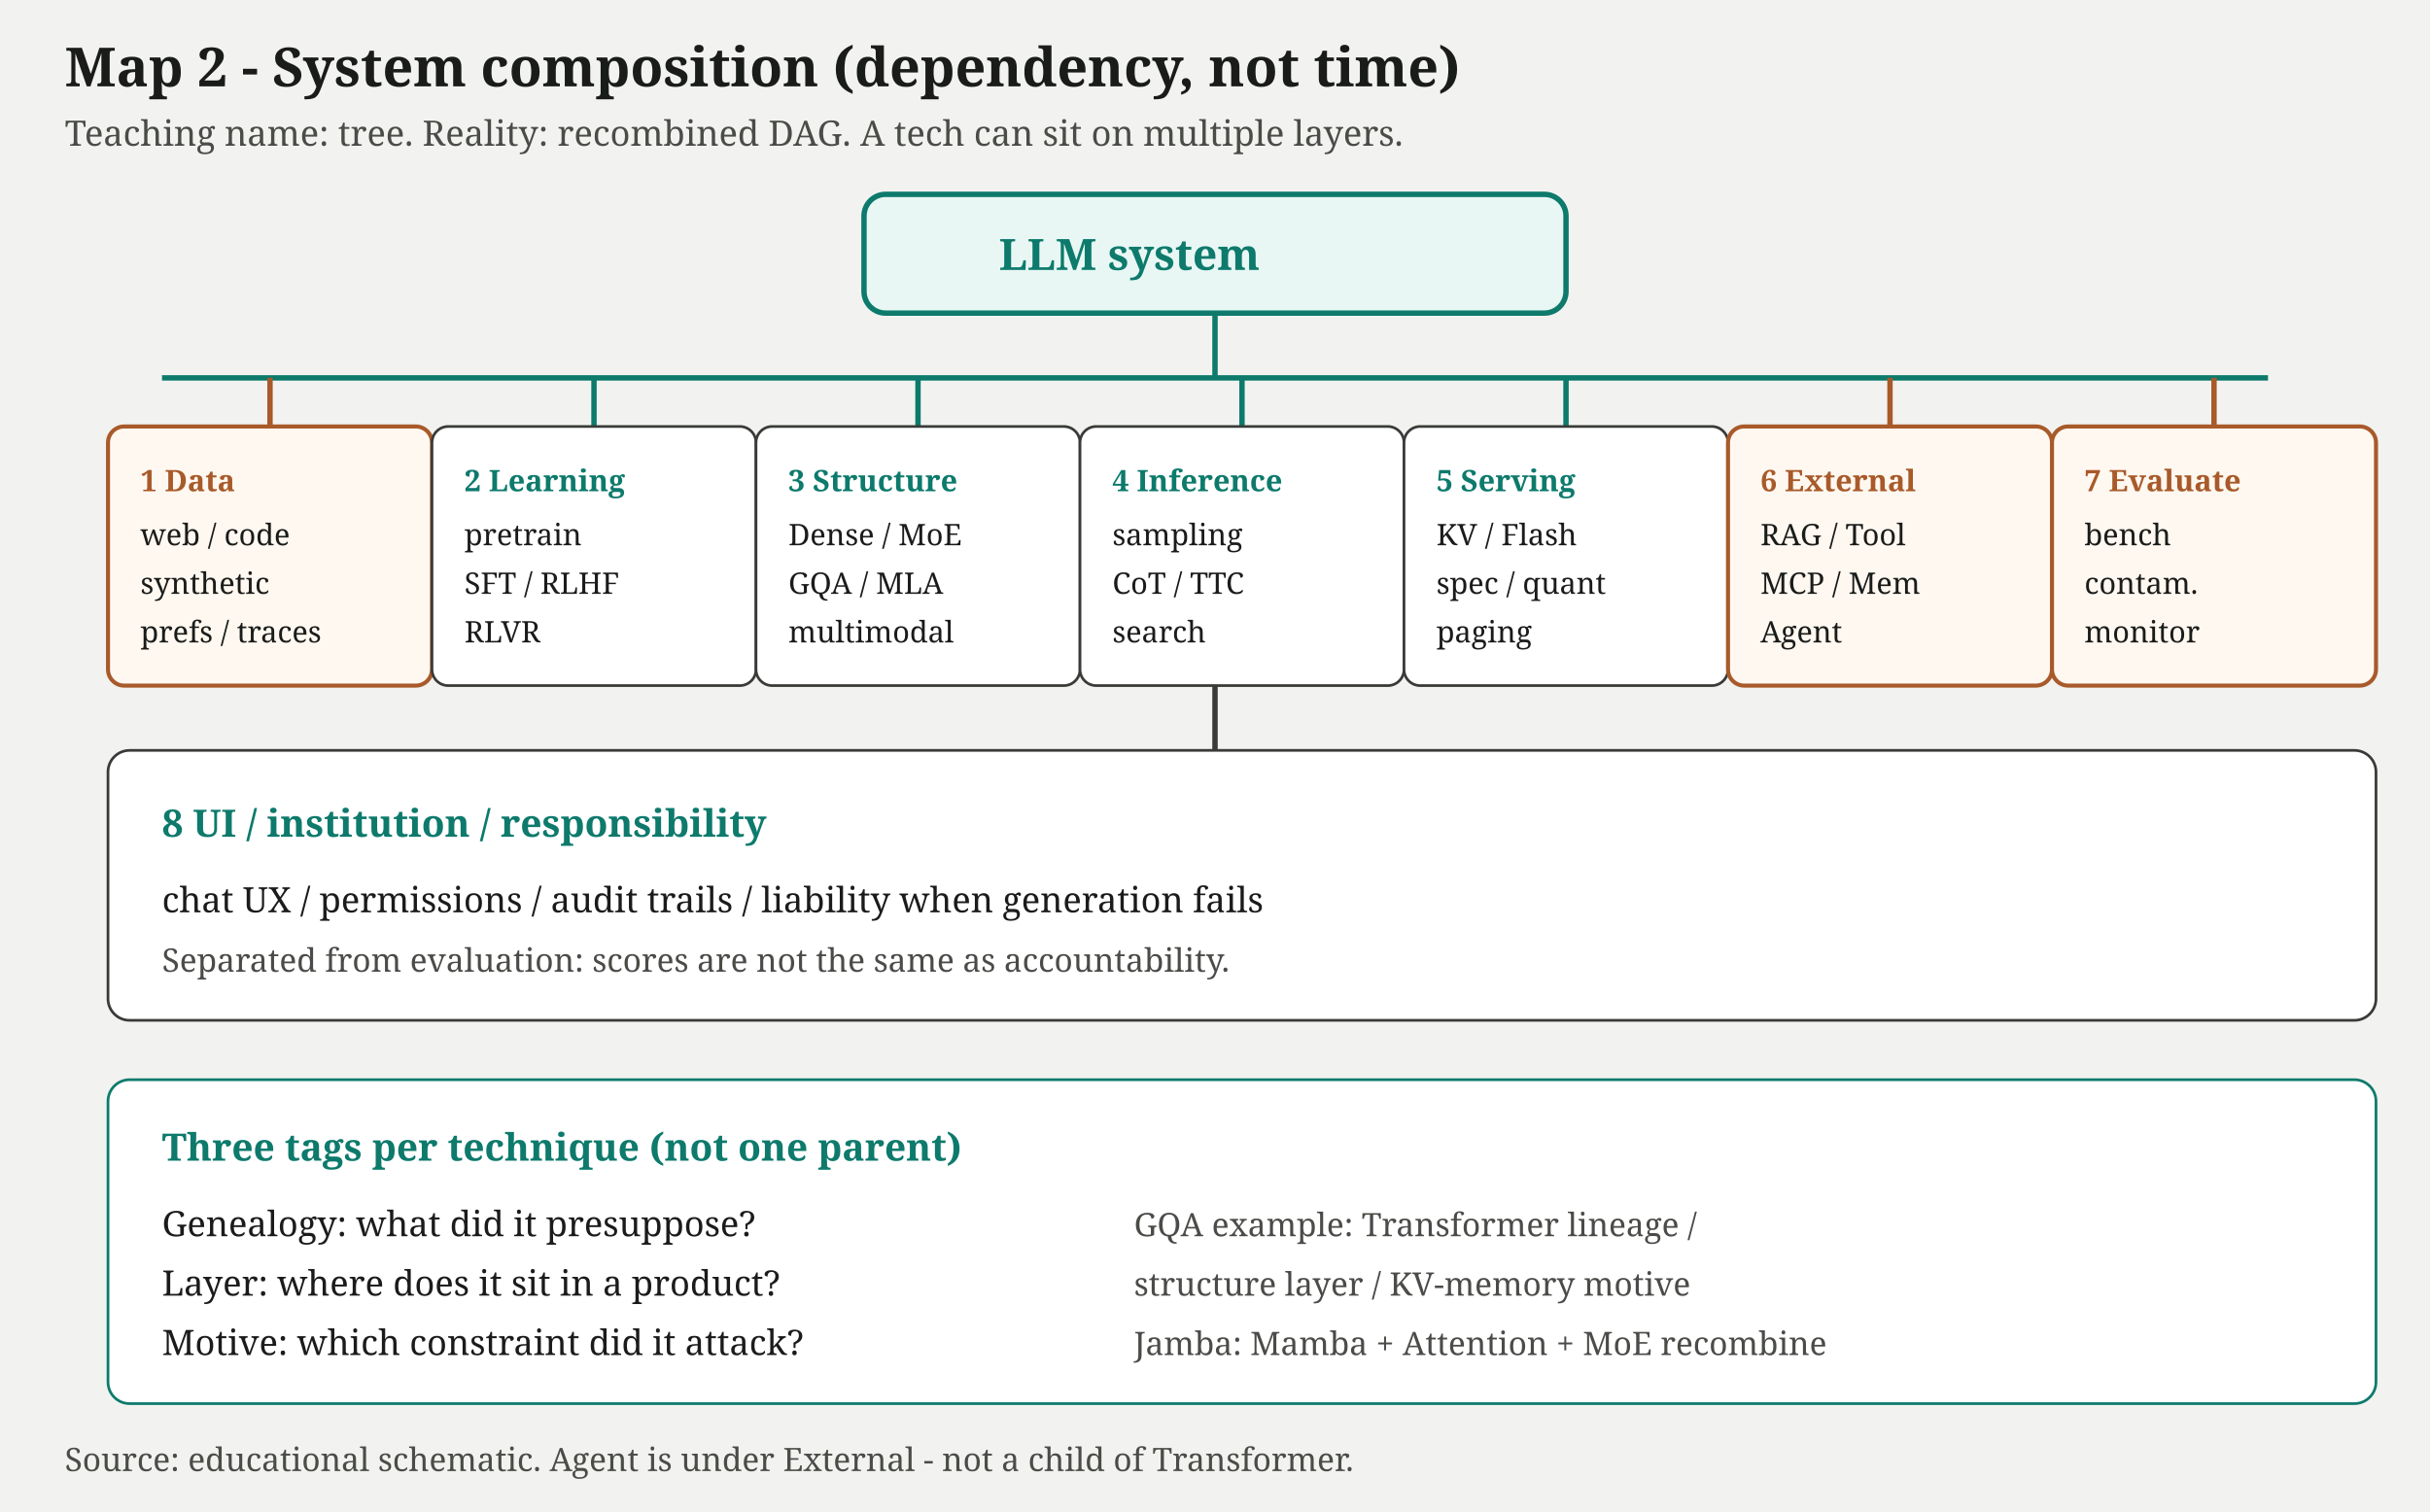
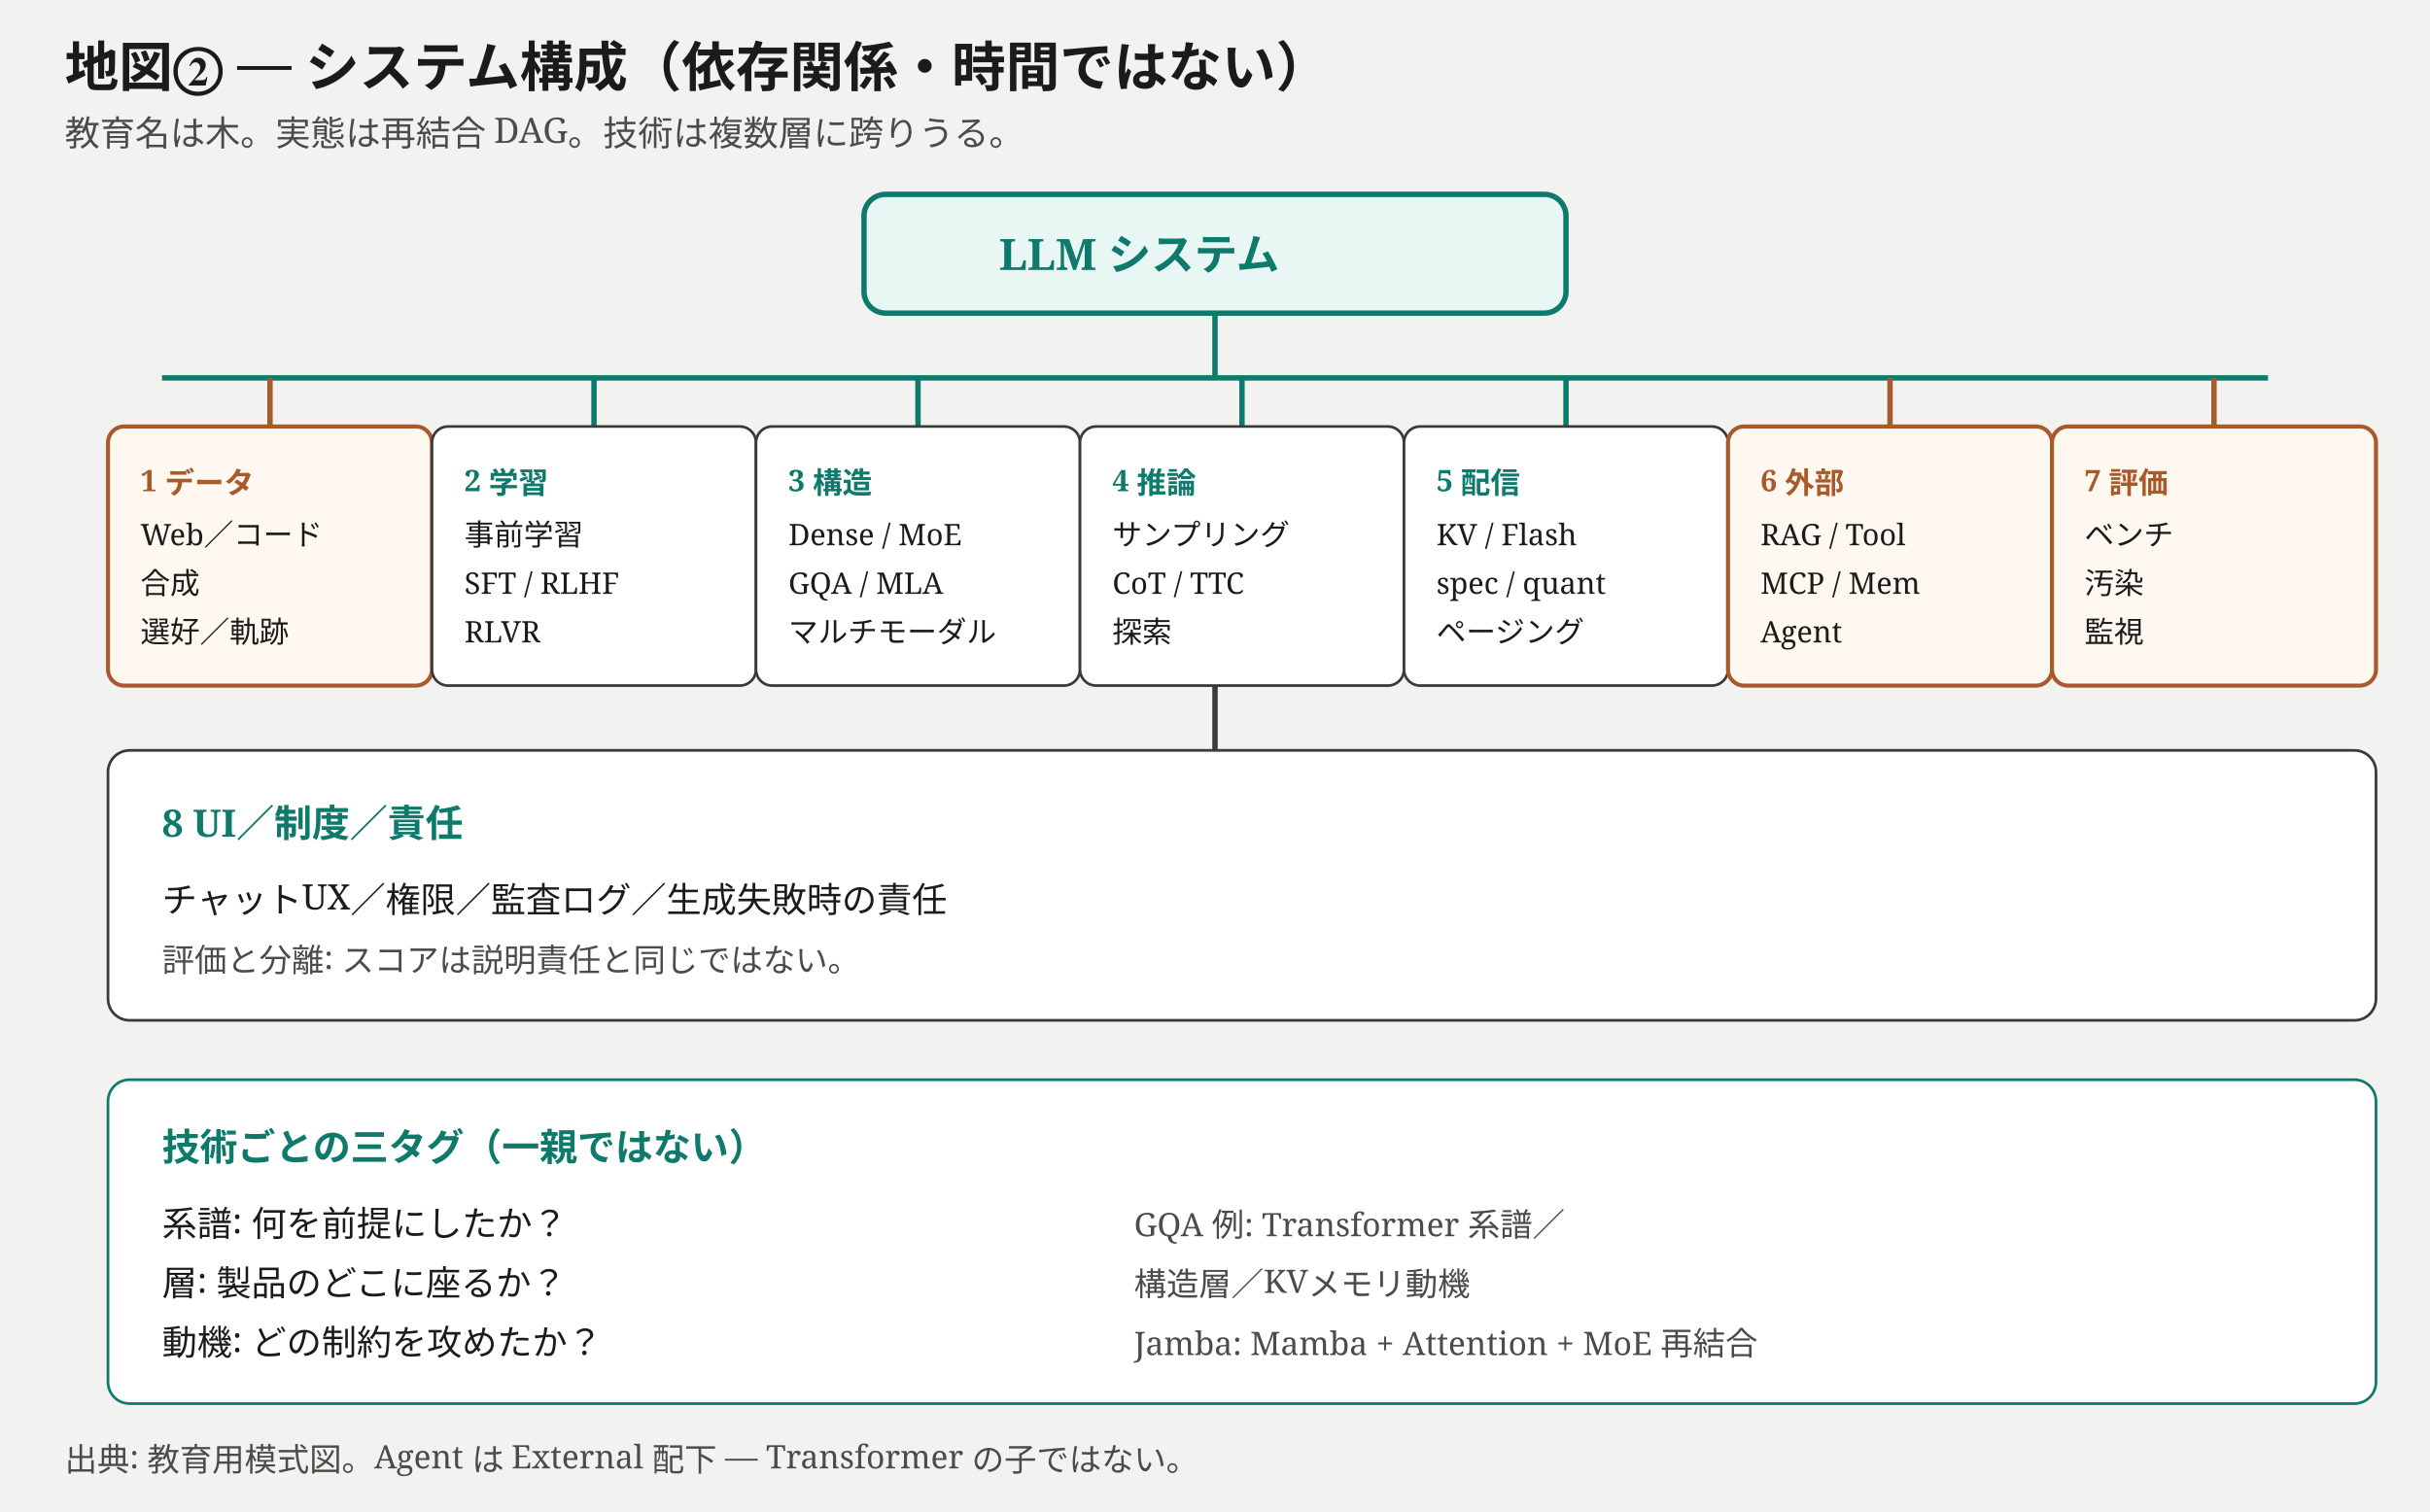
- <svg xmlns="http://www.w3.org/2000/svg" width="900" height="560" viewBox="0 0 900 560" role="img" aria-label="System composition tree with eight layers">
+ <svg xmlns="http://www.w3.org/2000/svg" width="900" height="560" viewBox="0 0 900 560" role="img" aria-label="システム構成の木（八層）">
  <rect width="900" height="560" fill="#f2f3f0" />
-   <text x="24" y="32" fill="#1a1c1a" font-family="Georgia, serif" font-size="20" font-weight="600">Map 2 - System composition (dependency, not time)</text>
-   <text x="24" y="54" fill="#4a4c48" font-family="Georgia, serif" font-size="13">Teaching name: tree. Reality: recombined DAG. A tech can sit on multiple layers.</text>
+   <text x="24" y="32" fill="#1a1c1a" font-family="Georgia, serif" font-size="20" font-weight="600">地図② — システム構成（依存関係・時間ではない）</text>
+   <text x="24" y="54" fill="#4a4c48" font-family="Georgia, serif" font-size="13">教育名は木。実態は再結合 DAG。技術は複数層に跨りうる。</text>
  <rect x="320" y="72" width="260" height="44" rx="8" fill="#e8f7f4" stroke="#0d7a6c" stroke-width="2" />
-   <text x="370" y="100" fill="#0d7a6c" font-family="Georgia, serif" font-size="16" font-weight="600">LLM system</text>
+   <text x="370" y="100" fill="#0d7a6c" font-family="Georgia, serif" font-size="16" font-weight="600">LLM システム</text>
  <path d="M450 116 V140" stroke="#0d7a6c" stroke-width="2" />
  <path d="M60 140 H840" stroke="#0d7a6c" stroke-width="2" />
  <g font-family="Georgia, serif" font-size="11">
    <path d="M100 140 V158" stroke="#a85a2a" stroke-width="2" />
    <rect x="40" y="158" width="120" height="96" rx="6" fill="#fff8f0" stroke="#a85a2a" stroke-width="1.5" />
-     <text x="52" y="182" fill="#a85a2a" font-weight="600">1 Data</text>
-     <text x="52" y="202" fill="#1a1c1a">web / code</text>
-     <text x="52" y="220" fill="#1a1c1a">synthetic</text>
-     <text x="52" y="238" fill="#1a1c1a">prefs / traces</text>
+     <text x="52" y="182" fill="#a85a2a" font-weight="600">1 データ</text>
+     <text x="52" y="202" fill="#1a1c1a">Web／コード</text>
+     <text x="52" y="220" fill="#1a1c1a">合成</text>
+     <text x="52" y="238" fill="#1a1c1a">選好／軌跡</text>
    <path d="M220 140 V158" stroke="#0d7a6c" stroke-width="2" />
    <rect x="160" y="158" width="120" height="96" rx="6" fill="#fff" stroke="#393b38" />
-     <text x="172" y="182" fill="#0d7a6c" font-weight="600">2 Learning</text>
-     <text x="172" y="202" fill="#1a1c1a">pretrain</text>
+     <text x="172" y="182" fill="#0d7a6c" font-weight="600">2 学習</text>
+     <text x="172" y="202" fill="#1a1c1a">事前学習</text>
    <text x="172" y="220" fill="#1a1c1a">SFT / RLHF</text>
    <text x="172" y="238" fill="#1a1c1a">RLVR</text>
    <path d="M340 140 V158" stroke="#0d7a6c" stroke-width="2" />
    <rect x="280" y="158" width="120" height="96" rx="6" fill="#fff" stroke="#393b38" />
-     <text x="292" y="182" fill="#0d7a6c" font-weight="600">3 Structure</text>
+     <text x="292" y="182" fill="#0d7a6c" font-weight="600">3 構造</text>
    <text x="292" y="202" fill="#1a1c1a">Dense / MoE</text>
    <text x="292" y="220" fill="#1a1c1a">GQA / MLA</text>
-     <text x="292" y="238" fill="#1a1c1a">multimodal</text>
+     <text x="292" y="238" fill="#1a1c1a">マルチモーダル</text>
    <path d="M460 140 V158" stroke="#0d7a6c" stroke-width="2" />
    <rect x="400" y="158" width="120" height="96" rx="6" fill="#fff" stroke="#393b38" />
-     <text x="412" y="182" fill="#0d7a6c" font-weight="600">4 Inference</text>
-     <text x="412" y="202" fill="#1a1c1a">sampling</text>
+     <text x="412" y="182" fill="#0d7a6c" font-weight="600">4 推論</text>
+     <text x="412" y="202" fill="#1a1c1a">サンプリング</text>
    <text x="412" y="220" fill="#1a1c1a">CoT / TTC</text>
-     <text x="412" y="238" fill="#1a1c1a">search</text>
+     <text x="412" y="238" fill="#1a1c1a">探索</text>
    <path d="M580 140 V158" stroke="#0d7a6c" stroke-width="2" />
    <rect x="520" y="158" width="120" height="96" rx="6" fill="#fff" stroke="#393b38" />
-     <text x="532" y="182" fill="#0d7a6c" font-weight="600">5 Serving</text>
+     <text x="532" y="182" fill="#0d7a6c" font-weight="600">5 配信</text>
    <text x="532" y="202" fill="#1a1c1a">KV / Flash</text>
    <text x="532" y="220" fill="#1a1c1a">spec / quant</text>
-     <text x="532" y="238" fill="#1a1c1a">paging</text>
+     <text x="532" y="238" fill="#1a1c1a">ページング</text>
    <path d="M700 140 V158" stroke="#a85a2a" stroke-width="2" />
    <rect x="640" y="158" width="120" height="96" rx="6" fill="#fff8f0" stroke="#a85a2a" stroke-width="1.5" />
-     <text x="652" y="182" fill="#a85a2a" font-weight="600">6 External</text>
+     <text x="652" y="182" fill="#a85a2a" font-weight="600">6 外部</text>
    <text x="652" y="202" fill="#1a1c1a">RAG / Tool</text>
    <text x="652" y="220" fill="#1a1c1a">MCP / Mem</text>
    <text x="652" y="238" fill="#1a1c1a">Agent</text>
    <path d="M820 140 V158" stroke="#a85a2a" stroke-width="2" />
    <rect x="760" y="158" width="120" height="96" rx="6" fill="#fff8f0" stroke="#a85a2a" stroke-width="1.5" />
-     <text x="772" y="182" fill="#a85a2a" font-weight="600">7 Evaluate</text>
-     <text x="772" y="202" fill="#1a1c1a">bench</text>
-     <text x="772" y="220" fill="#1a1c1a">contam.</text>
-     <text x="772" y="238" fill="#1a1c1a">monitor</text>
+     <text x="772" y="182" fill="#a85a2a" font-weight="600">7 評価</text>
+     <text x="772" y="202" fill="#1a1c1a">ベンチ</text>
+     <text x="772" y="220" fill="#1a1c1a">汚染</text>
+     <text x="772" y="238" fill="#1a1c1a">監視</text>
  </g>
  <path d="M450 254 V278" stroke="#393b38" stroke-width="2" />
  <rect x="40" y="278" width="840" height="100" rx="8" fill="#fff" stroke="#393b38" />
-   <text x="60" y="310" fill="#0d7a6c" font-family="Georgia, serif" font-size="14" font-weight="600">8 UI / institution / responsibility</text>
-   <text x="60" y="338" fill="#1a1c1a" font-family="Georgia, serif" font-size="13">chat UX / permissions / audit trails / liability when generation fails</text>
-   <text x="60" y="360" fill="#4a4c48" font-family="Georgia, serif" font-size="12">Separated from evaluation: scores are not the same as accountability.</text>
+   <text x="60" y="310" fill="#0d7a6c" font-family="Georgia, serif" font-size="14" font-weight="600">8 UI／制度／責任</text>
+   <text x="60" y="338" fill="#1a1c1a" font-family="Georgia, serif" font-size="13">チャットUX／権限／監査ログ／生成失敗時の責任</text>
+   <text x="60" y="360" fill="#4a4c48" font-family="Georgia, serif" font-size="12">評価と分離: スコアは説明責任と同じではない。</text>
  <rect x="40" y="400" width="840" height="120" rx="8" fill="#fff" stroke="#0d7a6c" />
-   <text x="60" y="430" fill="#0d7a6c" font-family="Georgia, serif" font-size="14" font-weight="600">Three tags per technique (not one parent)</text>
+   <text x="60" y="430" fill="#0d7a6c" font-family="Georgia, serif" font-size="14" font-weight="600">技術ごとの三タグ（一親ではない）</text>
  <g font-family="Georgia, serif" font-size="13" fill="#1a1c1a">
-     <text x="60" y="458">Genealogy: what did it presuppose?</text>
-     <text x="60" y="480">Layer: where does it sit in a product?</text>
-     <text x="60" y="502">Motive: which constraint did it attack?</text>
+     <text x="60" y="458">系譜: 何を前提にしたか？</text>
+     <text x="60" y="480">層: 製品のどこに座るか？</text>
+     <text x="60" y="502">動機: どの制約を攻めたか？</text>
  </g>
-   <text x="420" y="458" fill="#4a4c48" font-family="Georgia, serif" font-size="12">GQA example: Transformer lineage /</text>
-   <text x="420" y="480" fill="#4a4c48" font-family="Georgia, serif" font-size="12">structure layer / KV-memory motive</text>
-   <text x="420" y="502" fill="#4a4c48" font-family="Georgia, serif" font-size="12">Jamba: Mamba + Attention + MoE recombine</text>
-   <text x="24" y="545" fill="#4a4c48" font-family="Georgia, serif" font-size="12">Source: educational schematic. Agent is under External - not a child of Transformer.</text>
+   <text x="420" y="458" fill="#4a4c48" font-family="Georgia, serif" font-size="12">GQA 例: Transformer 系譜／</text>
+   <text x="420" y="480" fill="#4a4c48" font-family="Georgia, serif" font-size="12">構造層／KVメモリ動機</text>
+   <text x="420" y="502" fill="#4a4c48" font-family="Georgia, serif" font-size="12">Jamba: Mamba + Attention + MoE 再結合</text>
+   <text x="24" y="545" fill="#4a4c48" font-family="Georgia, serif" font-size="12">出典: 教育用模式図。Agent は External 配下 — Transformer の子ではない。</text>
</svg>
